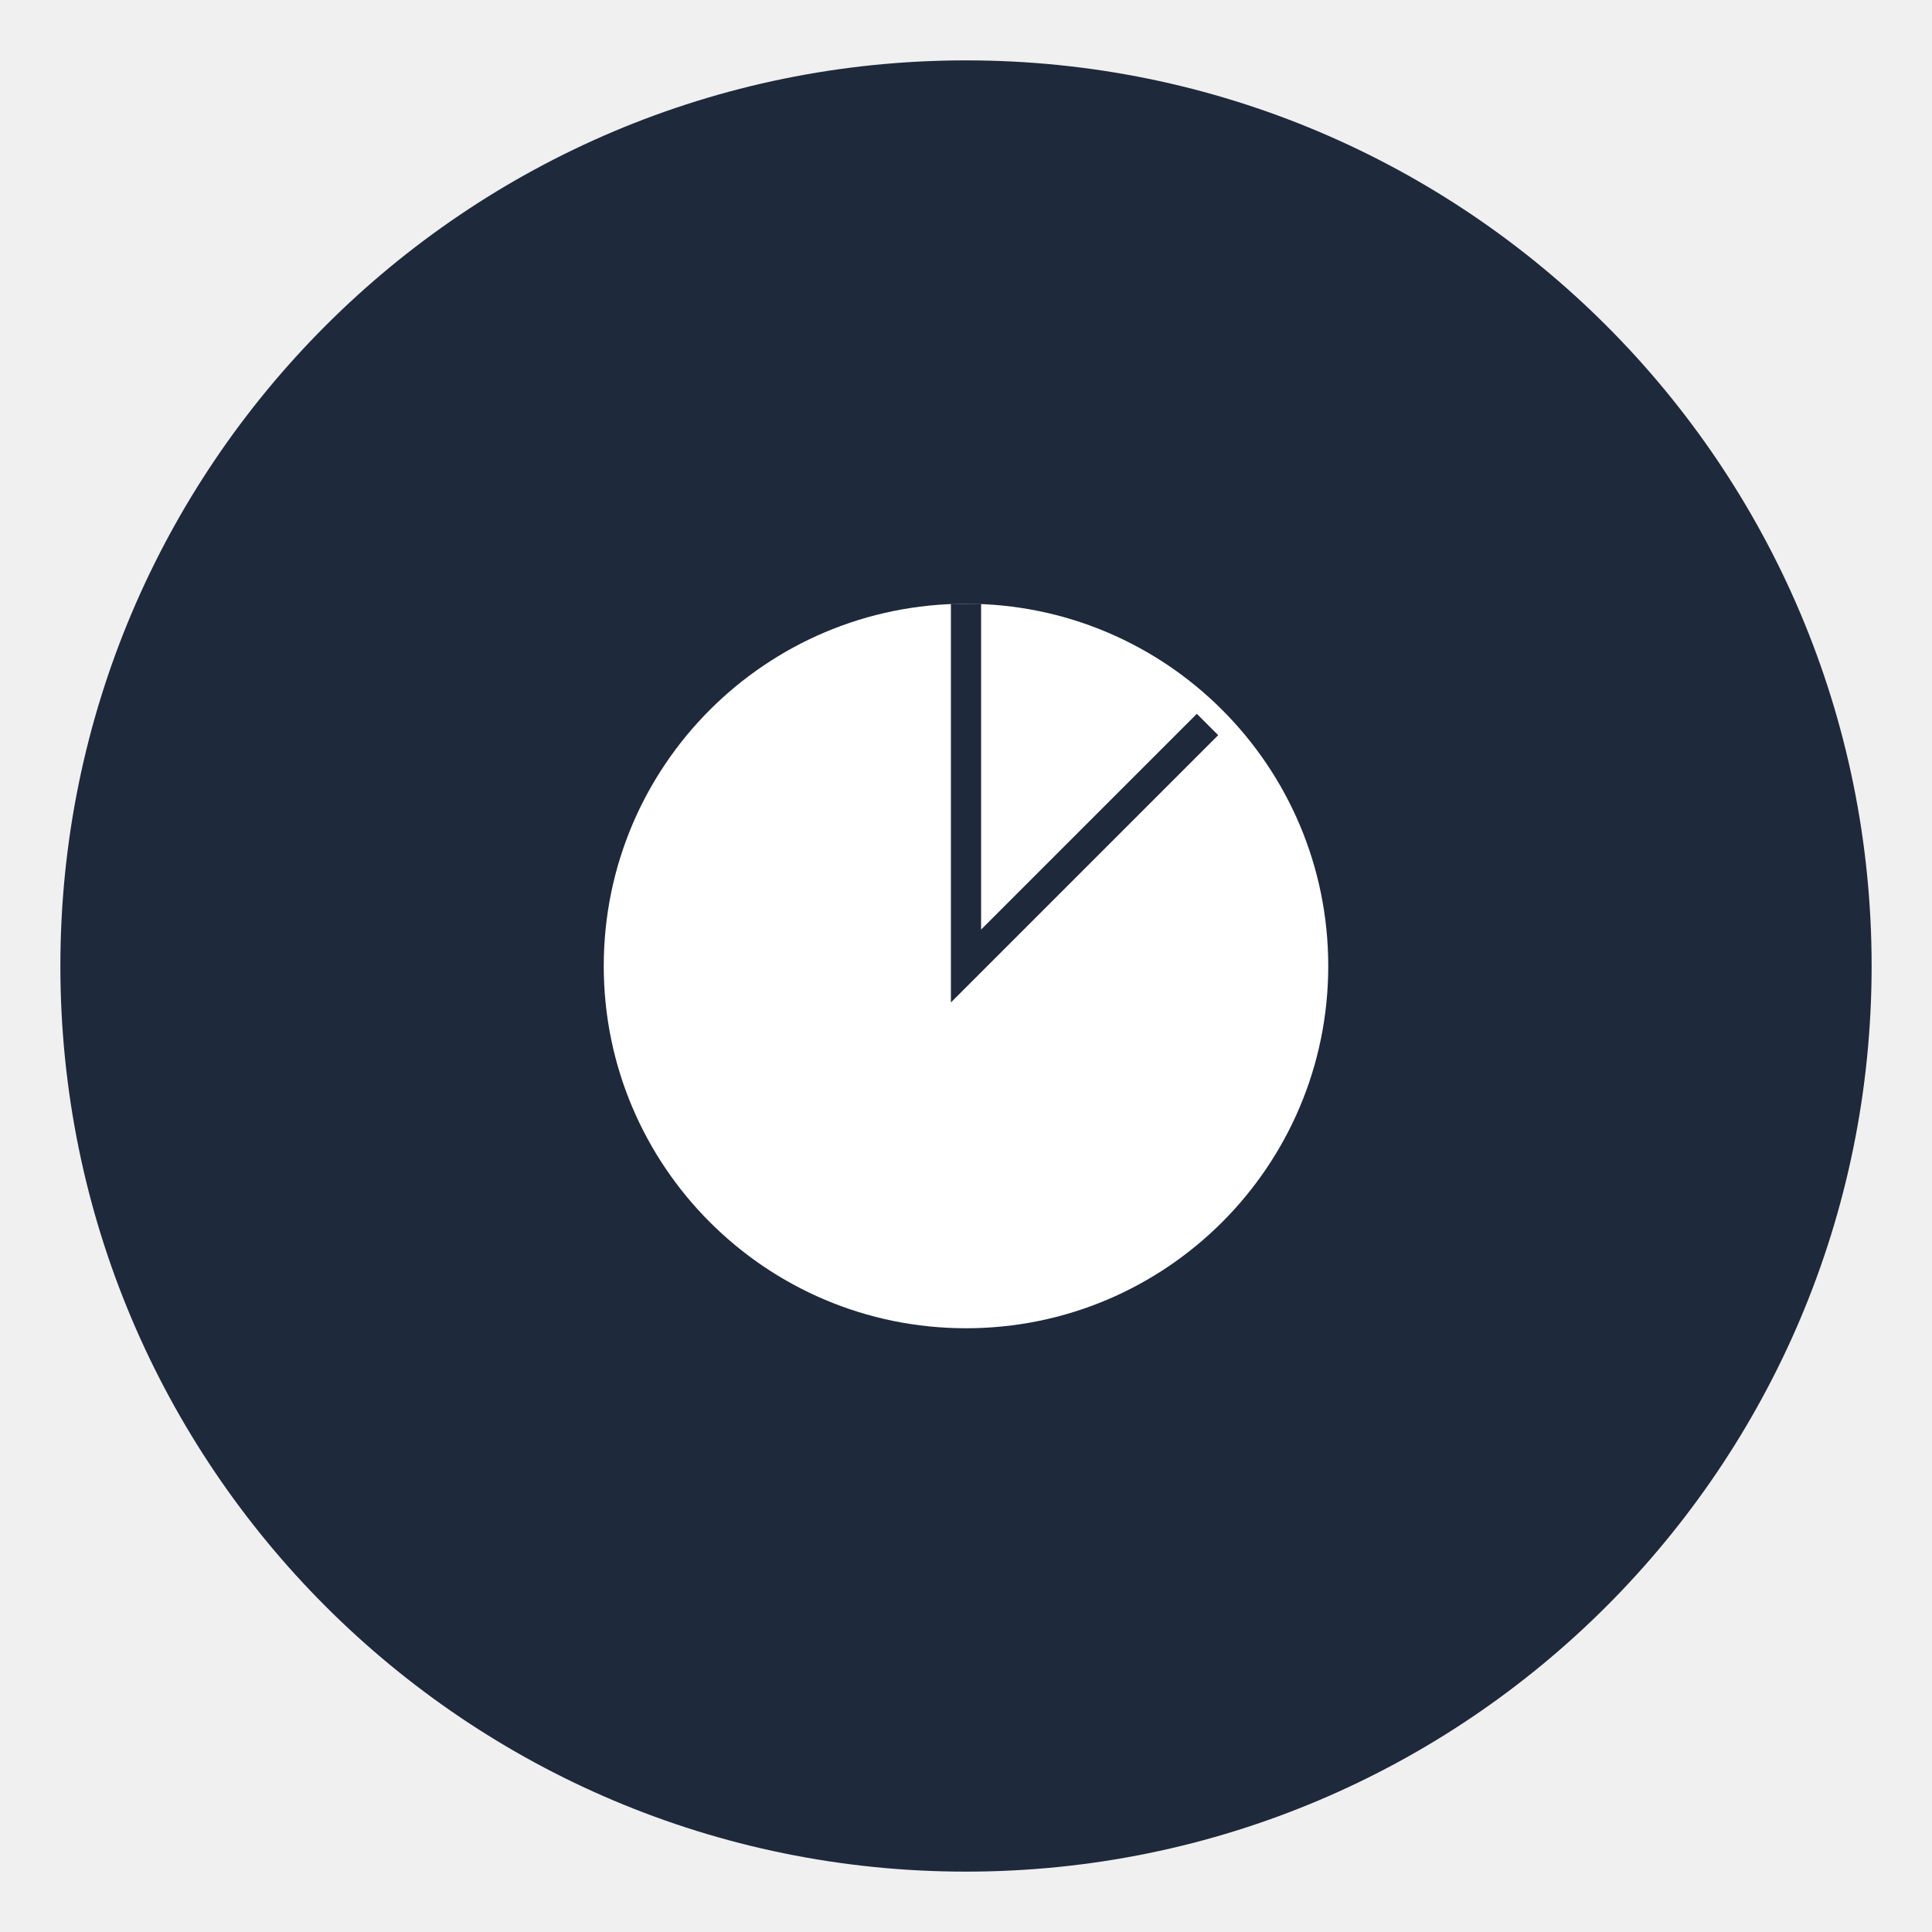
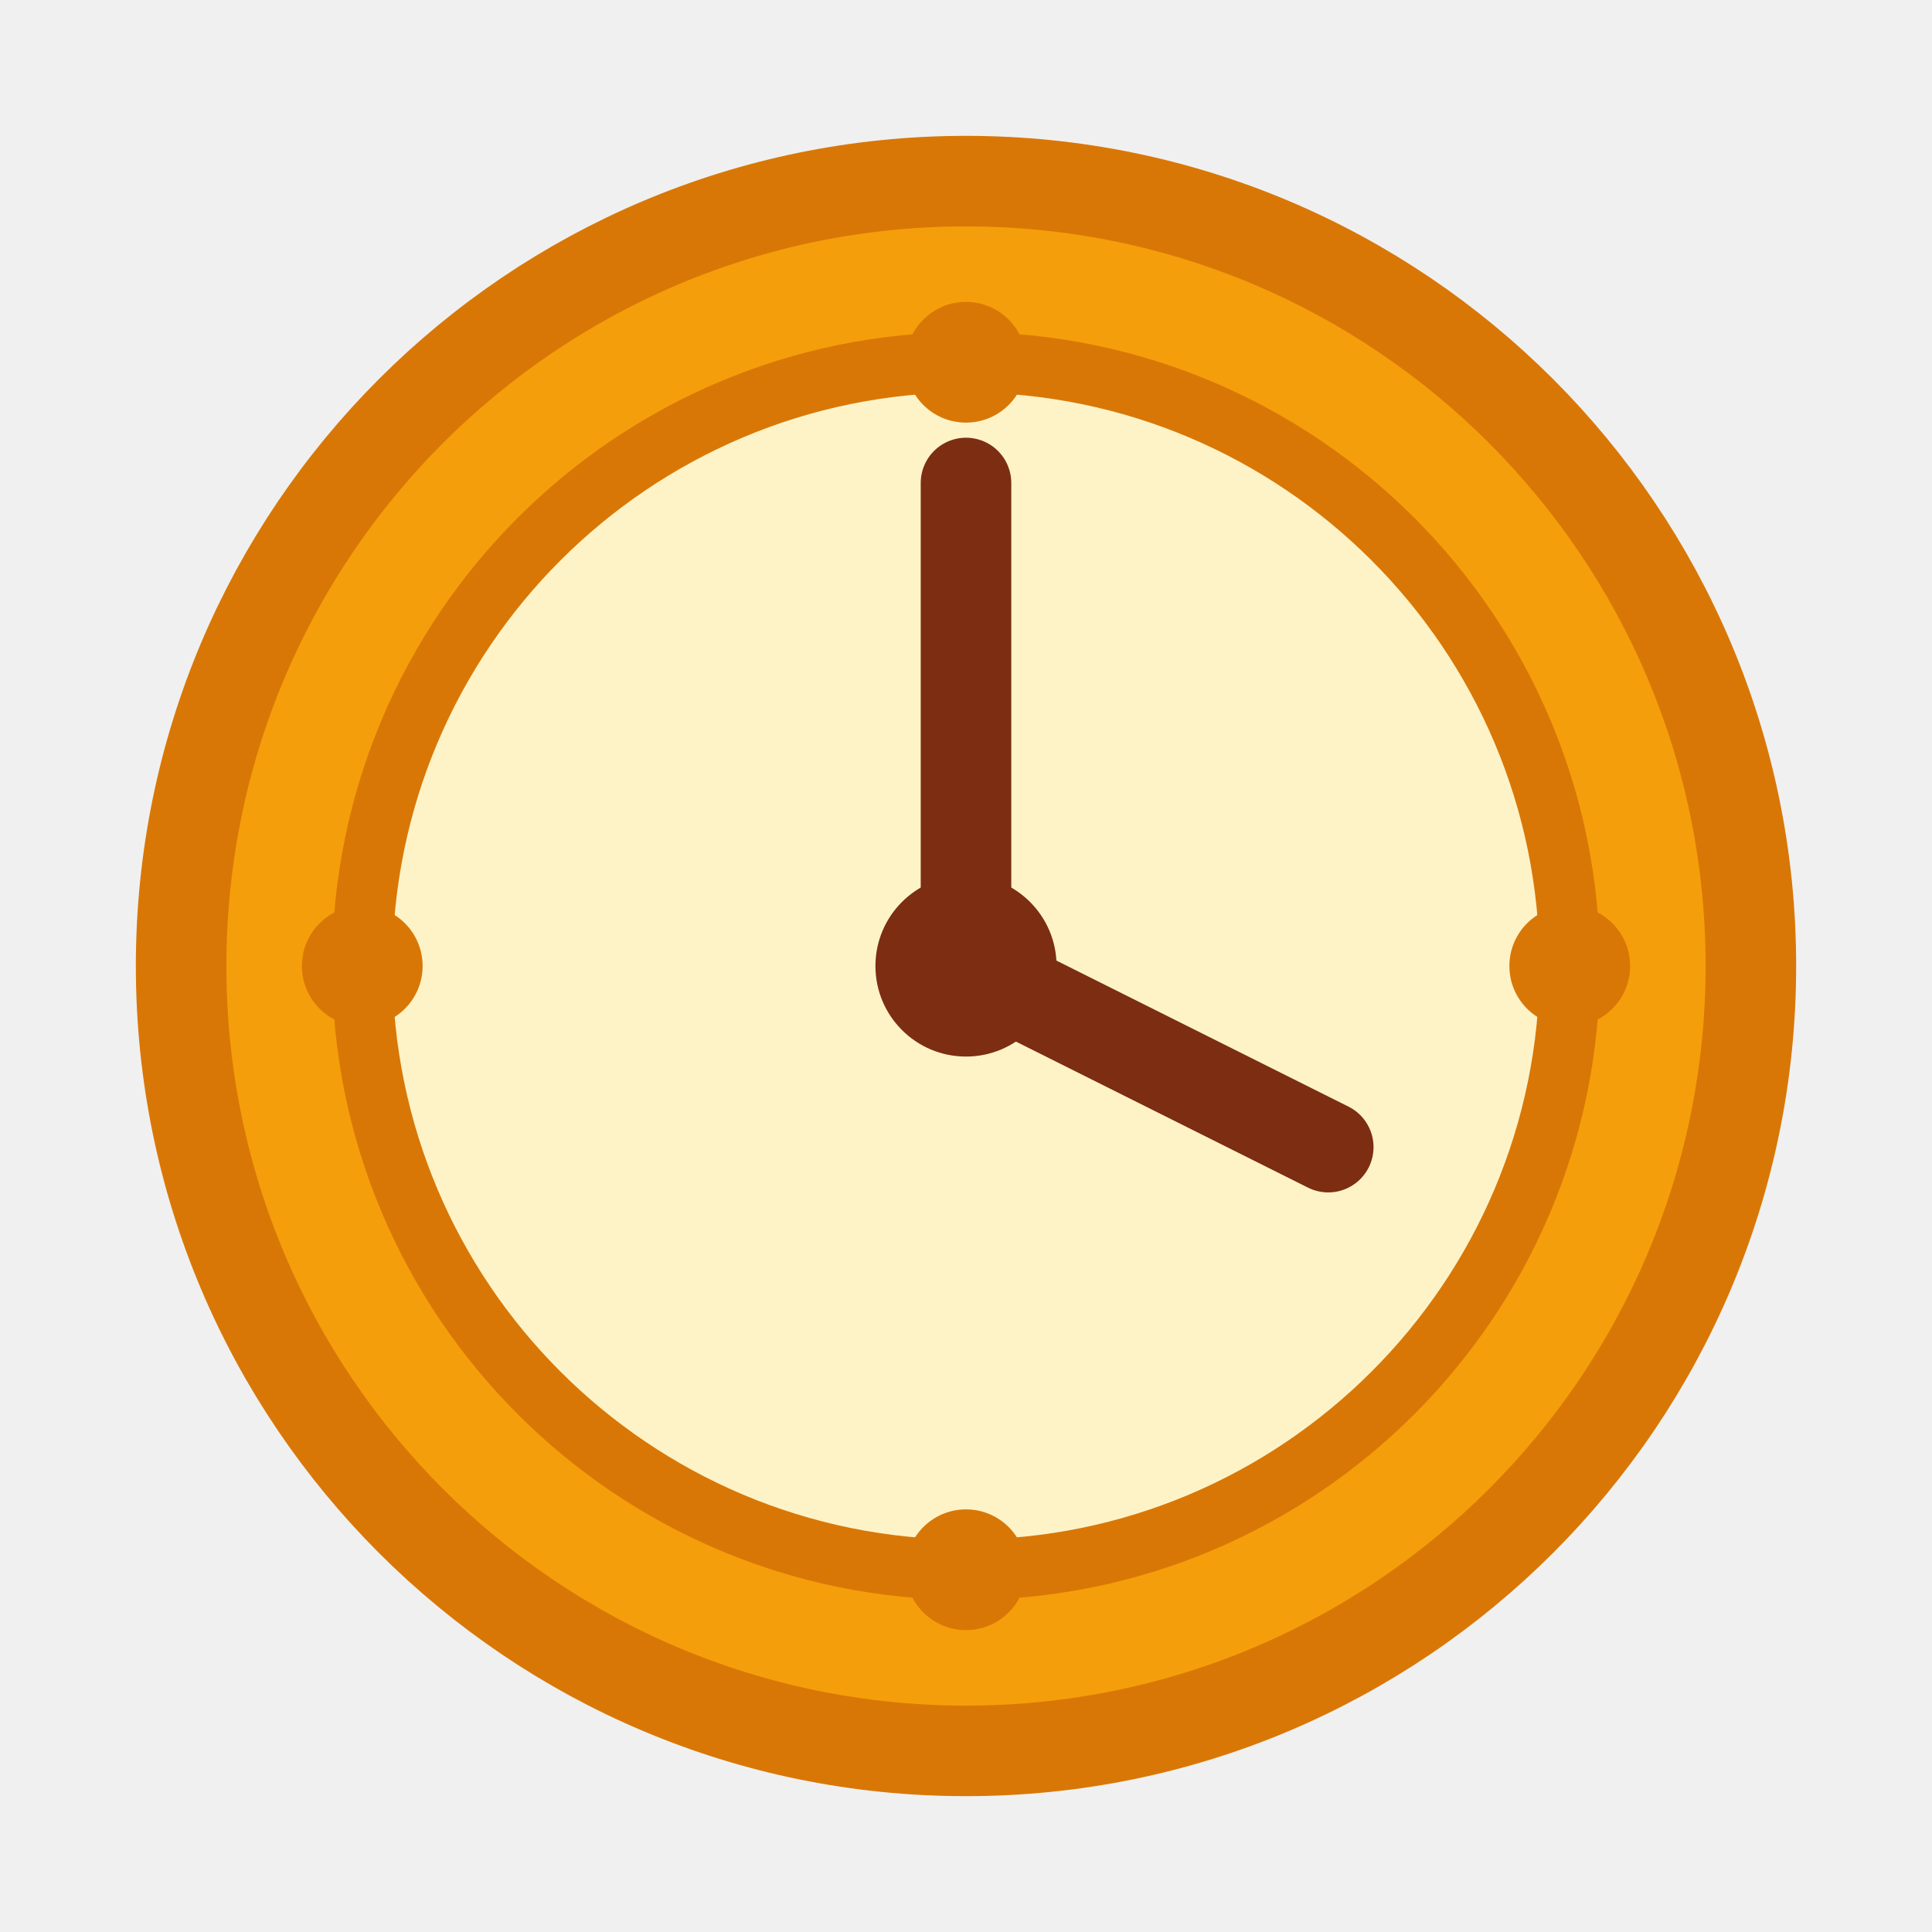
<svg xmlns="http://www.w3.org/2000/svg" width="64" height="64" viewBox="0 0 64 64" fill="none">
-   <circle cx="32" cy="32" r="30" fill="#1e293b" />
-   <circle cx="32" cy="32" r="12" fill="white" />
-   <path d="M32 20v12l8-8" stroke="#1e293b" strokeWidth="3" strokeLinecap="round" strokeLinejoin="round" />
+   <circle cx="32" cy="32" r="26" fill="#F59E0B" stroke="#D97706" stroke-width="3" />
+   <circle cx="32" cy="32" r="20" fill="#FEF3C7" stroke="#D97706" stroke-width="2" />
+   <path d="M32 16v16l12 6" stroke="#7C2D12" stroke-width="3" stroke-linecap="round" />
+   <circle cx="32" cy="32" r="3" fill="#7C2D12" />
+   <circle cx="32" cy="12" r="2" fill="#D97706" />
+   <circle cx="52" cy="32" r="2" fill="#D97706" />
+   <circle cx="32" cy="52" r="2" fill="#D97706" />
+   <circle cx="12" cy="32" r="2" fill="#D97706" />
</svg>
